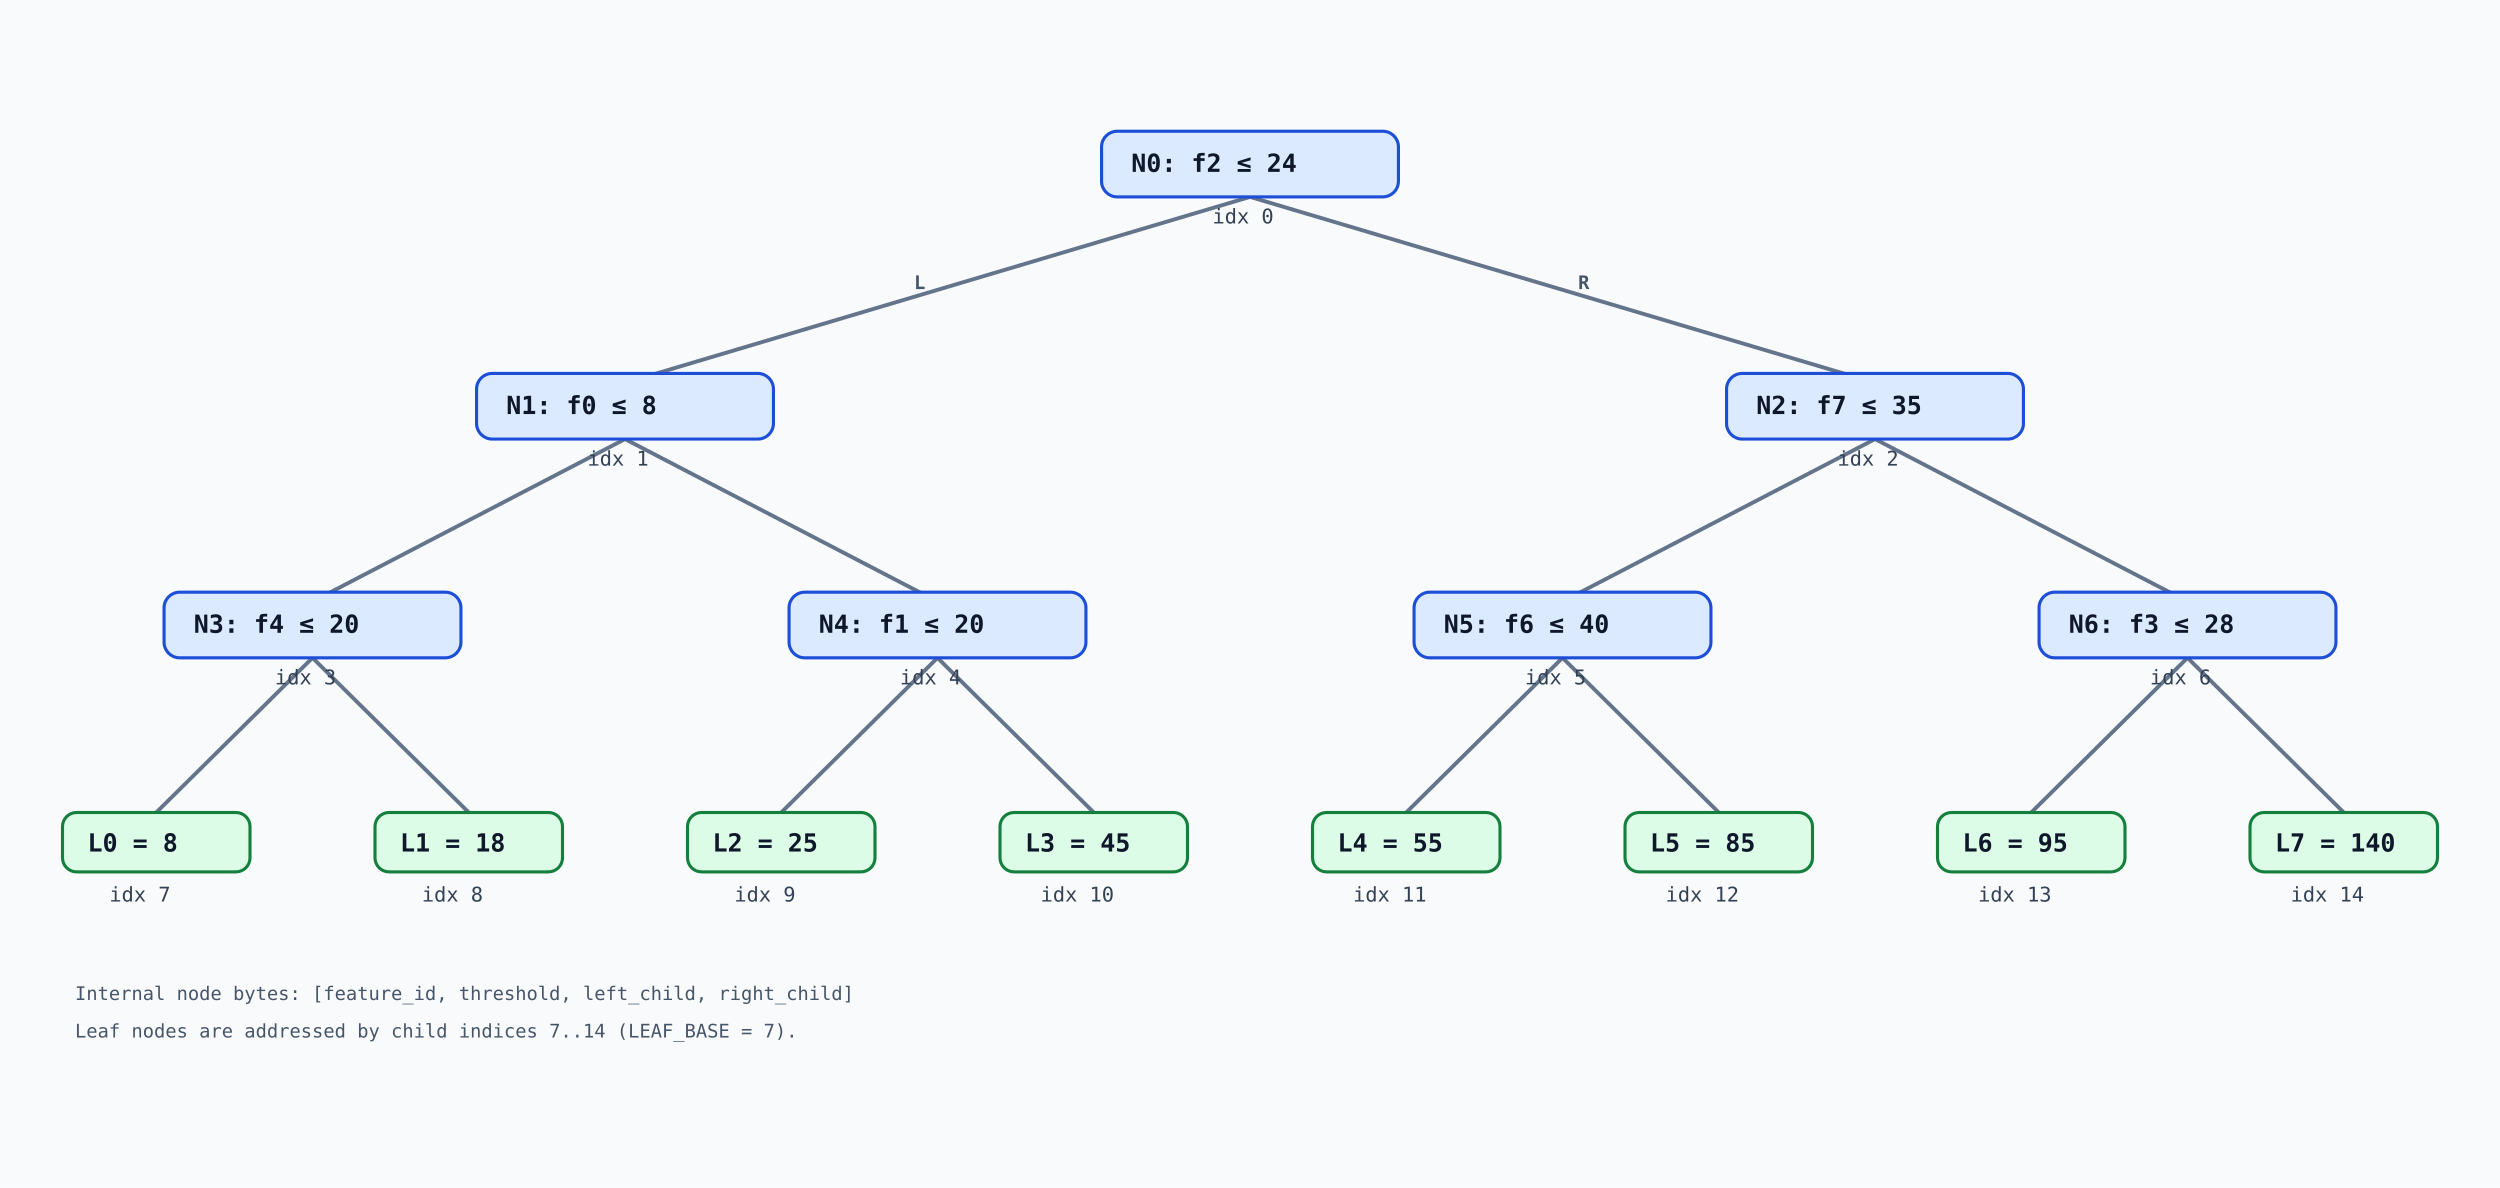
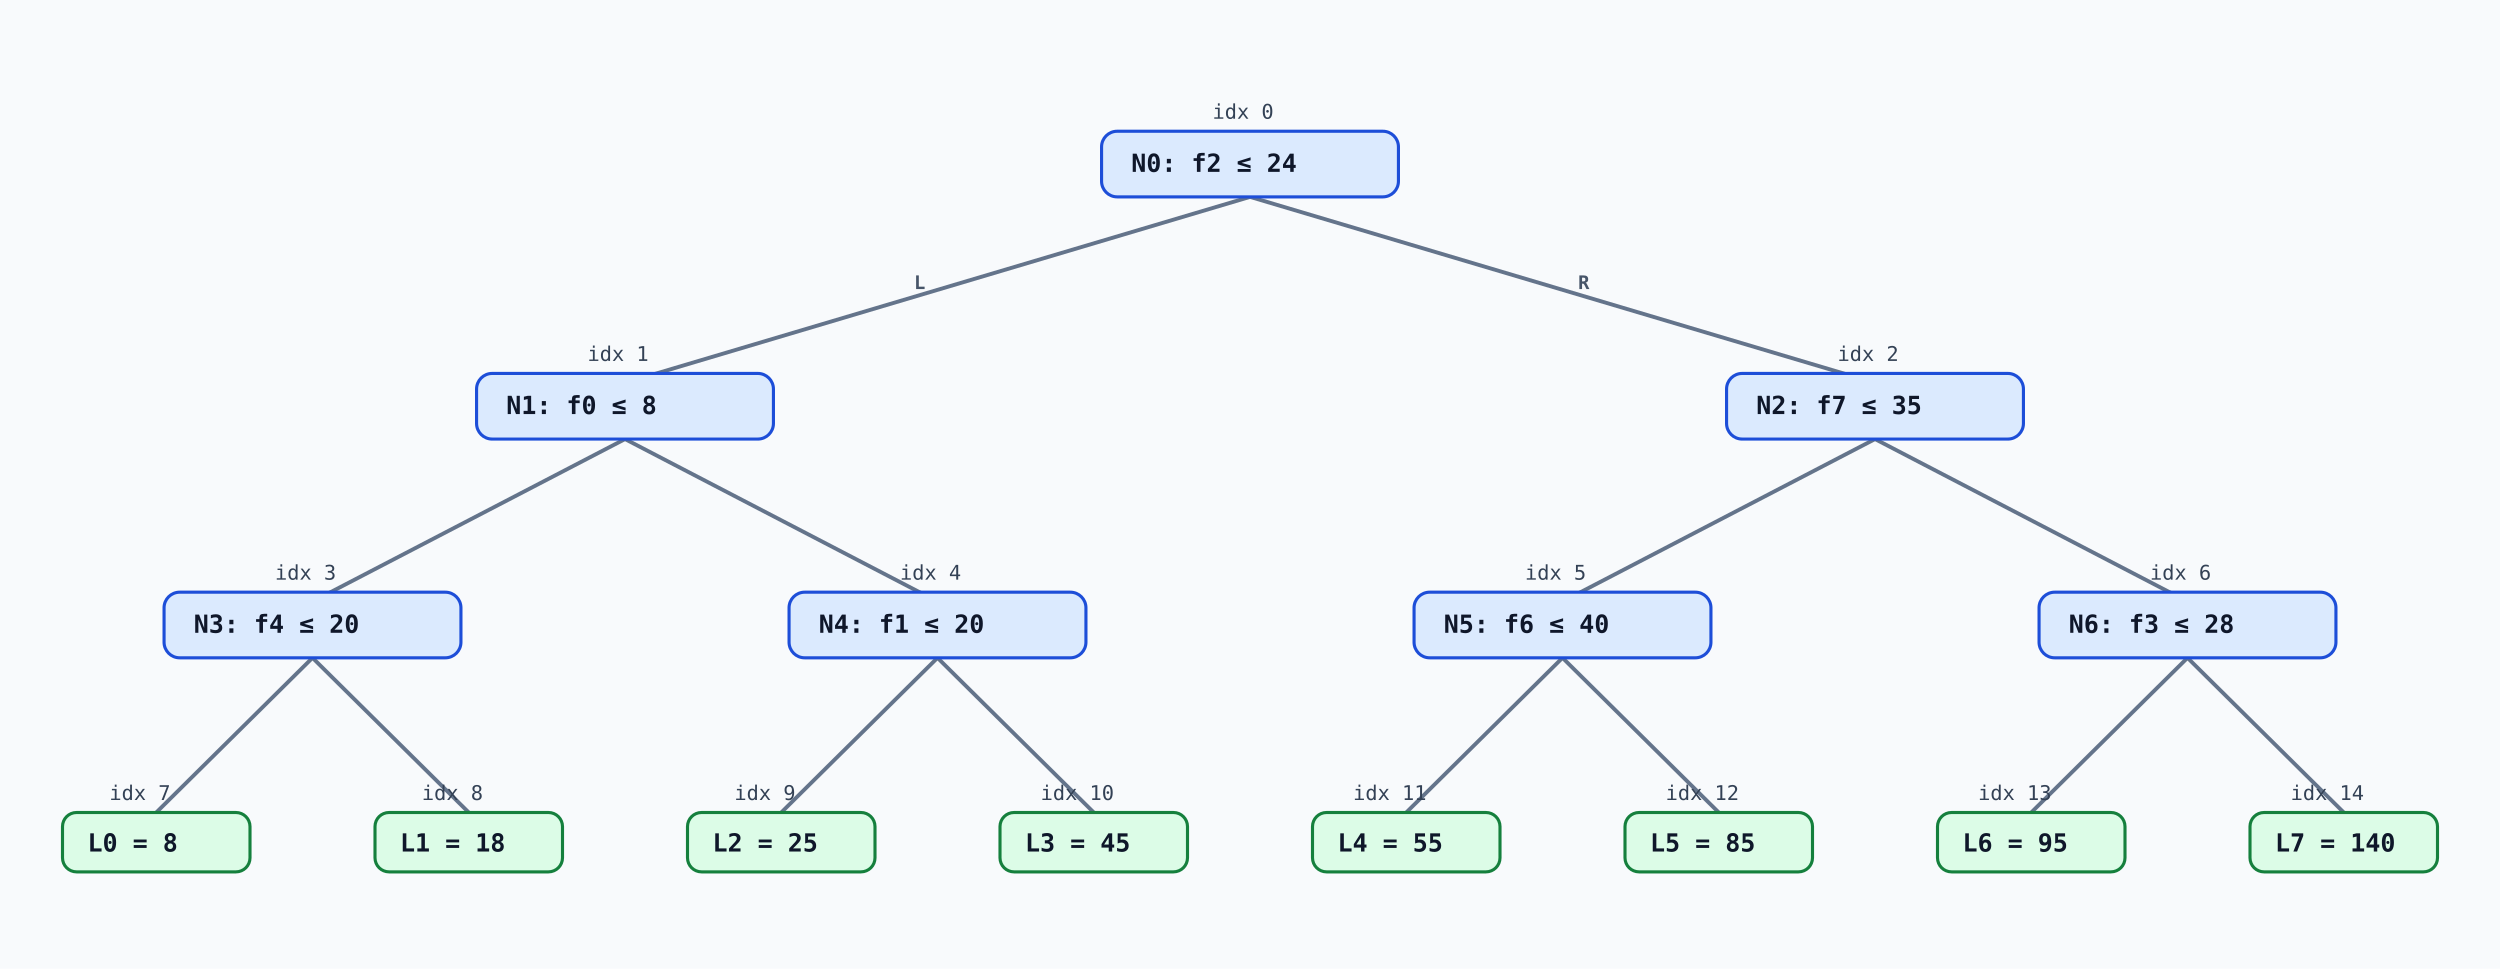
- <svg xmlns="http://www.w3.org/2000/svg" width="1600" height="760" viewBox="0 0 1600 760" role="img" aria-labelledby="d">
+ <svg xmlns="http://www.w3.org/2000/svg" width="1600" height="620" viewBox="0 0 1600 620" role="img" aria-labelledby="d">
  <defs>
    <style>
      .bg { fill: #f8fafc; }
      .edge { stroke: #64748b; stroke-width: 2.5; }
      .node { fill: #dbeafe; stroke: #1d4ed8; stroke-width: 2; }
      .leaf { fill: #dcfce7; stroke: #15803d; stroke-width: 2; }
      .ntext { font: 600 16px 'Menlo', 'SF Mono', monospace; fill: #0f172a; }
      .stext { font: 500 13px 'Menlo', 'SF Mono', monospace; fill: #334155; }
      .elabel { font: 700 12px 'Menlo', 'SF Mono', monospace; fill: #475569; }
-       .legend { font: 500 12px 'Menlo', 'SF Mono', monospace; fill: #475569; }
    </style>
  </defs>
-   <rect class="bg" x="0" y="0" width="1600" height="760" />
+   <rect class="bg" x="0" y="0" width="1600" height="620" />
  <line class="edge" x1="800" y1="126" x2="400" y2="245" />
  <line class="edge" x1="800" y1="126" x2="1200" y2="245" />
  <line class="edge" x1="400" y1="281" x2="200" y2="385" />
  <line class="edge" x1="400" y1="281" x2="600" y2="385" />
  <line class="edge" x1="1200" y1="281" x2="1000" y2="385" />
  <line class="edge" x1="1200" y1="281" x2="1400" y2="385" />
  <line class="edge" x1="200" y1="421" x2="100" y2="520" />
  <line class="edge" x1="200" y1="421" x2="300" y2="520" />
  <line class="edge" x1="600" y1="421" x2="500" y2="520" />
  <line class="edge" x1="600" y1="421" x2="700" y2="520" />
  <line class="edge" x1="1000" y1="421" x2="900" y2="520" />
  <line class="edge" x1="1000" y1="421" x2="1100" y2="520" />
  <line class="edge" x1="1400" y1="421" x2="1300" y2="520" />
  <line class="edge" x1="1400" y1="421" x2="1500" y2="520" />
  <text class="elabel" x="585" y="185">L</text>
  <text class="elabel" x="1010" y="185">R</text>
  <g>
    <rect class="node" x="705" y="84" width="190" height="42" rx="10" />
    <text class="ntext" x="724" y="110">N0: f2 ≤ 24</text>
-     <text class="stext" x="776" y="143">idx 0</text>
+     <text class="stext" x="776" y="76">idx 0</text>
    <rect class="node" x="305" y="239" width="190" height="42" rx="10" />
    <text class="ntext" x="324" y="265">N1: f0 ≤ 8</text>
-     <text class="stext" x="376" y="298">idx 1</text>
+     <text class="stext" x="376" y="231">idx 1</text>
    <rect class="node" x="1105" y="239" width="190" height="42" rx="10" />
    <text class="ntext" x="1124" y="265">N2: f7 ≤ 35</text>
-     <text class="stext" x="1176" y="298">idx 2</text>
+     <text class="stext" x="1176" y="231">idx 2</text>
    <rect class="node" x="105" y="379" width="190" height="42" rx="10" />
    <text class="ntext" x="124" y="405">N3: f4 ≤ 20</text>
-     <text class="stext" x="176" y="438">idx 3</text>
+     <text class="stext" x="176" y="371">idx 3</text>
    <rect class="node" x="505" y="379" width="190" height="42" rx="10" />
    <text class="ntext" x="524" y="405">N4: f1 ≤ 20</text>
-     <text class="stext" x="576" y="438">idx 4</text>
+     <text class="stext" x="576" y="371">idx 4</text>
    <rect class="node" x="905" y="379" width="190" height="42" rx="10" />
    <text class="ntext" x="924" y="405">N5: f6 ≤ 40</text>
-     <text class="stext" x="976" y="438">idx 5</text>
+     <text class="stext" x="976" y="371">idx 5</text>
    <rect class="node" x="1305" y="379" width="190" height="42" rx="10" />
    <text class="ntext" x="1324" y="405">N6: f3 ≤ 28</text>
-     <text class="stext" x="1376" y="438">idx 6</text>
+     <text class="stext" x="1376" y="371">idx 6</text>
  </g>
  <g>
    <rect class="leaf" x="40" y="520" width="120" height="38" rx="9" />
    <text class="ntext" x="56" y="545">L0 = 8</text>
-     <text class="stext" x="70" y="577">idx 7</text>
+     <text class="stext" x="70" y="512">idx 7</text>
    <rect class="leaf" x="240" y="520" width="120" height="38" rx="9" />
    <text class="ntext" x="256" y="545">L1 = 18</text>
-     <text class="stext" x="270" y="577">idx 8</text>
+     <text class="stext" x="270" y="512">idx 8</text>
    <rect class="leaf" x="440" y="520" width="120" height="38" rx="9" />
    <text class="ntext" x="456" y="545">L2 = 25</text>
-     <text class="stext" x="470" y="577">idx 9</text>
+     <text class="stext" x="470" y="512">idx 9</text>
    <rect class="leaf" x="640" y="520" width="120" height="38" rx="9" />
    <text class="ntext" x="656" y="545">L3 = 45</text>
-     <text class="stext" x="666" y="577">idx 10</text>
+     <text class="stext" x="666" y="512">idx 10</text>
    <rect class="leaf" x="840" y="520" width="120" height="38" rx="9" />
    <text class="ntext" x="856" y="545">L4 = 55</text>
-     <text class="stext" x="866" y="577">idx 11</text>
+     <text class="stext" x="866" y="512">idx 11</text>
    <rect class="leaf" x="1040" y="520" width="120" height="38" rx="9" />
    <text class="ntext" x="1056" y="545">L5 = 85</text>
-     <text class="stext" x="1066" y="577">idx 12</text>
+     <text class="stext" x="1066" y="512">idx 12</text>
    <rect class="leaf" x="1240" y="520" width="120" height="38" rx="9" />
    <text class="ntext" x="1256" y="545">L6 = 95</text>
-     <text class="stext" x="1266" y="577">idx 13</text>
+     <text class="stext" x="1266" y="512">idx 13</text>
    <rect class="leaf" x="1440" y="520" width="120" height="38" rx="9" />
    <text class="ntext" x="1456" y="545">L7 = 140</text>
-     <text class="stext" x="1466" y="577">idx 14</text>
+     <text class="stext" x="1466" y="512">idx 14</text>
  </g>
-   <text class="legend" x="48" y="640">Internal node bytes: [feature_id, threshold, left_child, right_child]</text>
-   <text class="legend" x="48" y="664">Leaf nodes are addressed by child indices 7..14 (LEAF_BASE = 7).</text>
</svg>
